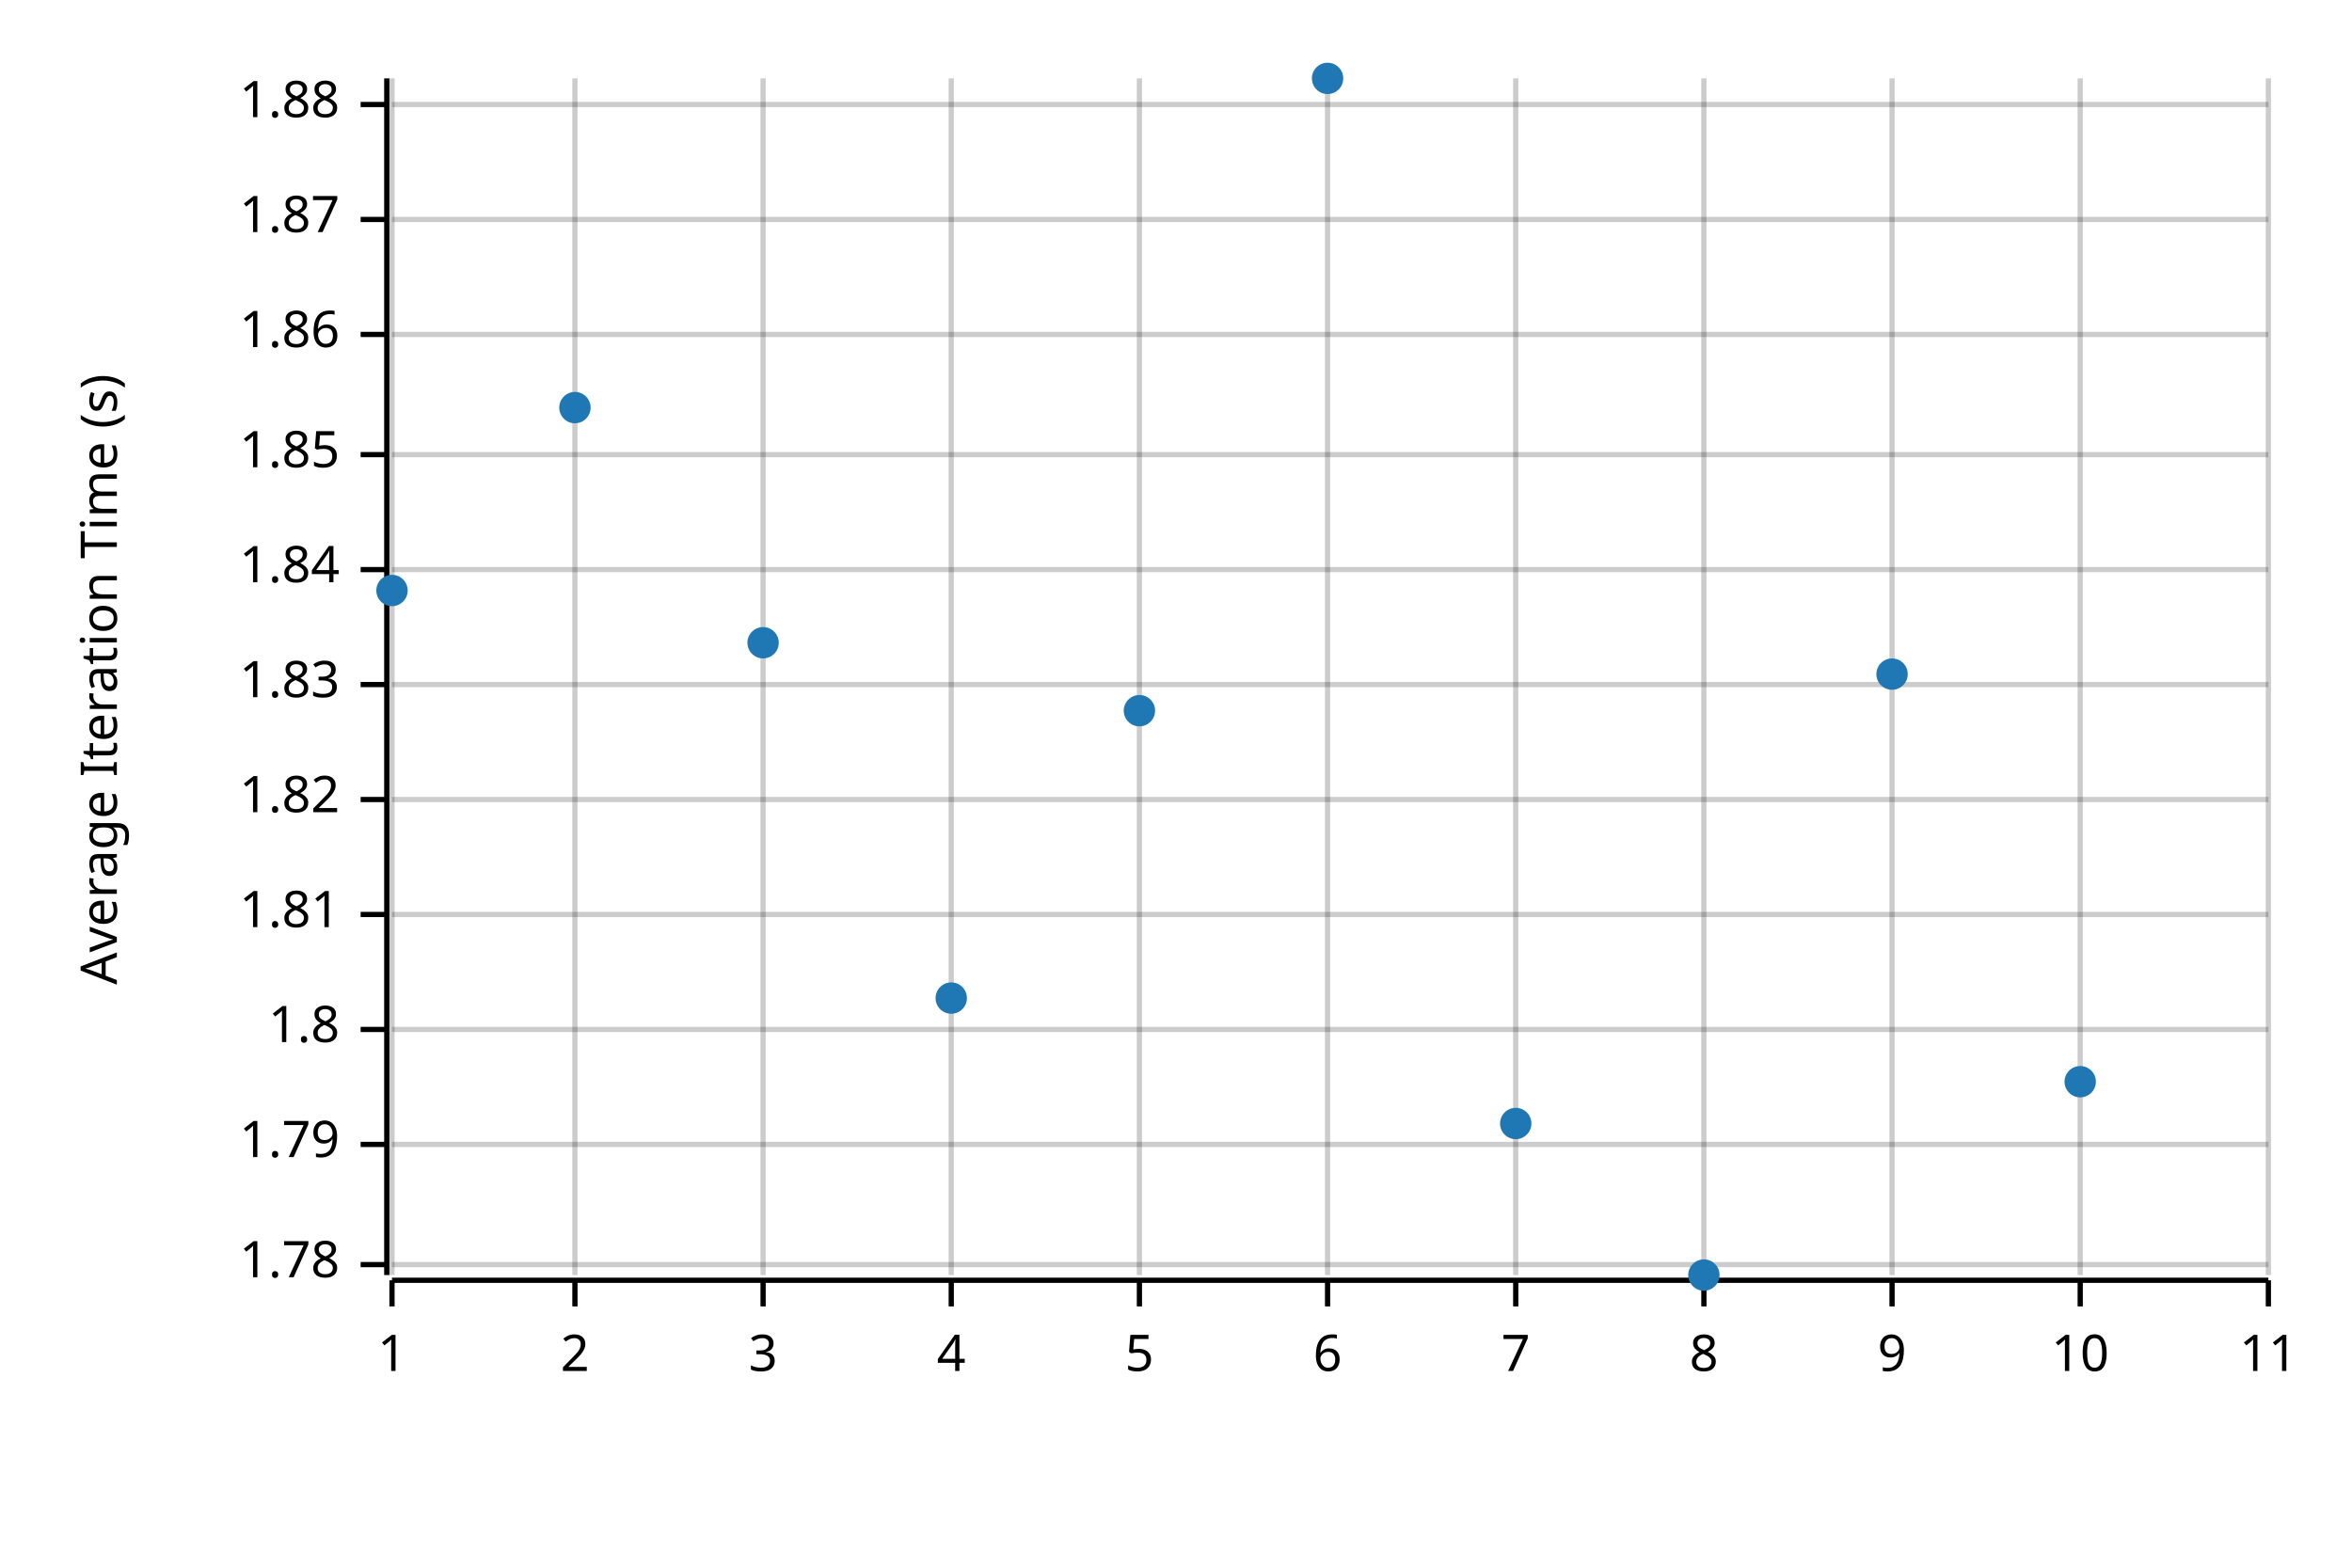
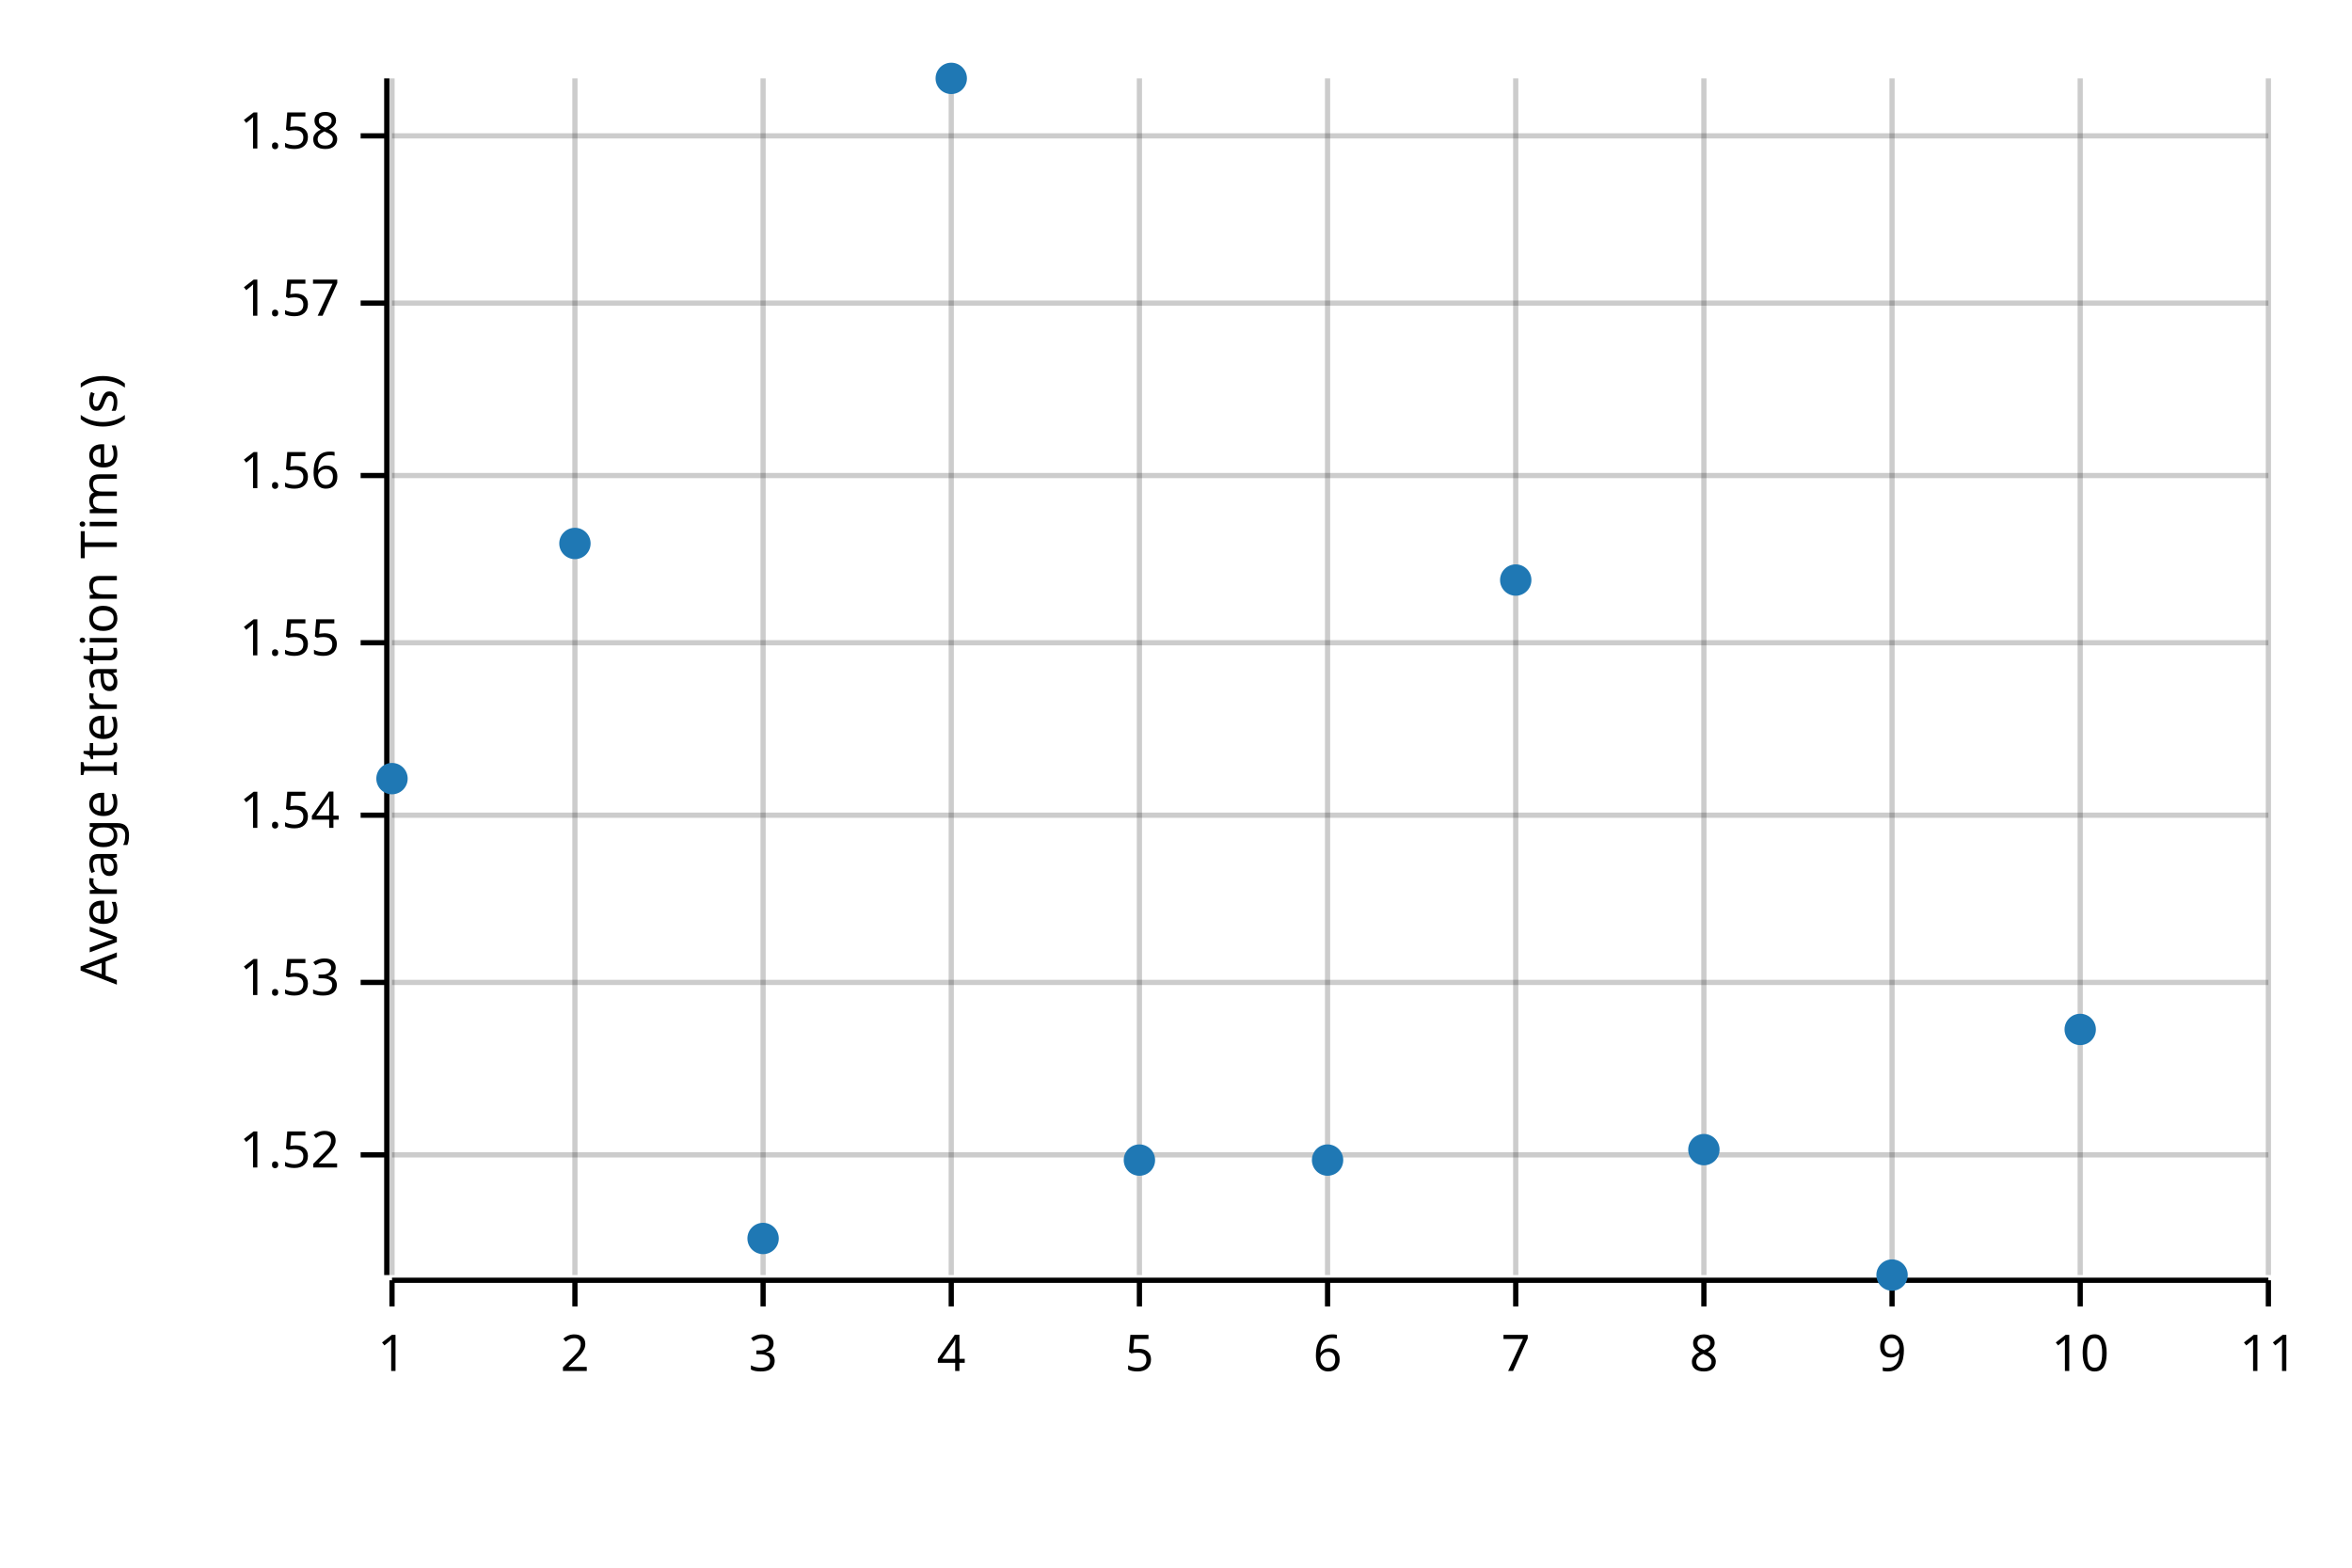
<svg xmlns="http://www.w3.org/2000/svg" width="450" height="300" viewBox="0 0 450 300">
  <text x="15" y="130" dy="0.76em" text-anchor="middle" font-family="sans-serif" font-size="9.677" opacity="1" fill="#000000" transform="rotate(270, 15, 130)">
Average Iteration Time (s)
</text>
  <line opacity="0.2" stroke="#000000" stroke-width="1" x1="75" y1="244" x2="75" y2="15" />
  <line opacity="0.2" stroke="#000000" stroke-width="1" x1="110" y1="244" x2="110" y2="15" />
  <line opacity="0.2" stroke="#000000" stroke-width="1" x1="146" y1="244" x2="146" y2="15" />
  <line opacity="0.2" stroke="#000000" stroke-width="1" x1="182" y1="244" x2="182" y2="15" />
  <line opacity="0.2" stroke="#000000" stroke-width="1" x1="218" y1="244" x2="218" y2="15" />
  <line opacity="0.2" stroke="#000000" stroke-width="1" x1="254" y1="244" x2="254" y2="15" />
  <line opacity="0.2" stroke="#000000" stroke-width="1" x1="290" y1="244" x2="290" y2="15" />
  <line opacity="0.2" stroke="#000000" stroke-width="1" x1="326" y1="244" x2="326" y2="15" />
  <line opacity="0.2" stroke="#000000" stroke-width="1" x1="362" y1="244" x2="362" y2="15" />
  <line opacity="0.2" stroke="#000000" stroke-width="1" x1="398" y1="244" x2="398" y2="15" />
  <line opacity="0.2" stroke="#000000" stroke-width="1" x1="434" y1="244" x2="434" y2="15" />
-   <line opacity="0.2" stroke="#000000" stroke-width="1" x1="75" y1="242" x2="434" y2="242" />
-   <line opacity="0.2" stroke="#000000" stroke-width="1" x1="75" y1="219" x2="434" y2="219" />
-   <line opacity="0.2" stroke="#000000" stroke-width="1" x1="75" y1="197" x2="434" y2="197" />
-   <line opacity="0.2" stroke="#000000" stroke-width="1" x1="75" y1="175" x2="434" y2="175" />
-   <line opacity="0.2" stroke="#000000" stroke-width="1" x1="75" y1="153" x2="434" y2="153" />
-   <line opacity="0.2" stroke="#000000" stroke-width="1" x1="75" y1="131" x2="434" y2="131" />
-   <line opacity="0.2" stroke="#000000" stroke-width="1" x1="75" y1="109" x2="434" y2="109" />
-   <line opacity="0.2" stroke="#000000" stroke-width="1" x1="75" y1="87" x2="434" y2="87" />
-   <line opacity="0.2" stroke="#000000" stroke-width="1" x1="75" y1="64" x2="434" y2="64" />
-   <line opacity="0.2" stroke="#000000" stroke-width="1" x1="75" y1="42" x2="434" y2="42" />
-   <line opacity="0.2" stroke="#000000" stroke-width="1" x1="75" y1="20" x2="434" y2="20" />
+   <line opacity="0.2" stroke="#000000" stroke-width="1" x1="75" y1="221" x2="434" y2="221" />
+   <line opacity="0.2" stroke="#000000" stroke-width="1" x1="75" y1="188" x2="434" y2="188" />
+   <line opacity="0.2" stroke="#000000" stroke-width="1" x1="75" y1="156" x2="434" y2="156" />
+   <line opacity="0.2" stroke="#000000" stroke-width="1" x1="75" y1="123" x2="434" y2="123" />
+   <line opacity="0.2" stroke="#000000" stroke-width="1" x1="75" y1="91" x2="434" y2="91" />
+   <line opacity="0.2" stroke="#000000" stroke-width="1" x1="75" y1="58" x2="434" y2="58" />
+   <line opacity="0.2" stroke="#000000" stroke-width="1" x1="75" y1="26" x2="434" y2="26" />
  <polyline fill="none" opacity="1" stroke="#000000" stroke-width="1" points="74,15 74,244 " />
-   <text x="65" y="242" dy="0.5ex" text-anchor="end" font-family="sans-serif" font-size="9.677" opacity="1" fill="#000000">
- 1.78
+   <text x="65" y="221" dy="0.5ex" text-anchor="end" font-family="sans-serif" font-size="9.677" opacity="1" fill="#000000">
+ 1.52
</text>
-   <polyline fill="none" opacity="1" stroke="#000000" stroke-width="1" points="69,242 74,242 " />
-   <text x="65" y="219" dy="0.5ex" text-anchor="end" font-family="sans-serif" font-size="9.677" opacity="1" fill="#000000">
- 1.79
+   <polyline fill="none" opacity="1" stroke="#000000" stroke-width="1" points="69,221 74,221 " />
+   <text x="65" y="188" dy="0.5ex" text-anchor="end" font-family="sans-serif" font-size="9.677" opacity="1" fill="#000000">
+ 1.53
</text>
-   <polyline fill="none" opacity="1" stroke="#000000" stroke-width="1" points="69,219 74,219 " />
-   <text x="65" y="197" dy="0.5ex" text-anchor="end" font-family="sans-serif" font-size="9.677" opacity="1" fill="#000000">
- 1.8
+   <polyline fill="none" opacity="1" stroke="#000000" stroke-width="1" points="69,188 74,188 " />
+   <text x="65" y="156" dy="0.5ex" text-anchor="end" font-family="sans-serif" font-size="9.677" opacity="1" fill="#000000">
+ 1.54
</text>
-   <polyline fill="none" opacity="1" stroke="#000000" stroke-width="1" points="69,197 74,197 " />
-   <text x="65" y="175" dy="0.5ex" text-anchor="end" font-family="sans-serif" font-size="9.677" opacity="1" fill="#000000">
- 1.81
+   <polyline fill="none" opacity="1" stroke="#000000" stroke-width="1" points="69,156 74,156 " />
+   <text x="65" y="123" dy="0.5ex" text-anchor="end" font-family="sans-serif" font-size="9.677" opacity="1" fill="#000000">
+ 1.55
</text>
-   <polyline fill="none" opacity="1" stroke="#000000" stroke-width="1" points="69,175 74,175 " />
-   <text x="65" y="153" dy="0.5ex" text-anchor="end" font-family="sans-serif" font-size="9.677" opacity="1" fill="#000000">
- 1.82
+   <polyline fill="none" opacity="1" stroke="#000000" stroke-width="1" points="69,123 74,123 " />
+   <text x="65" y="91" dy="0.5ex" text-anchor="end" font-family="sans-serif" font-size="9.677" opacity="1" fill="#000000">
+ 1.56
</text>
-   <polyline fill="none" opacity="1" stroke="#000000" stroke-width="1" points="69,153 74,153 " />
-   <text x="65" y="131" dy="0.5ex" text-anchor="end" font-family="sans-serif" font-size="9.677" opacity="1" fill="#000000">
- 1.83
+   <polyline fill="none" opacity="1" stroke="#000000" stroke-width="1" points="69,91 74,91 " />
+   <text x="65" y="58" dy="0.5ex" text-anchor="end" font-family="sans-serif" font-size="9.677" opacity="1" fill="#000000">
+ 1.57
</text>
-   <polyline fill="none" opacity="1" stroke="#000000" stroke-width="1" points="69,131 74,131 " />
-   <text x="65" y="109" dy="0.5ex" text-anchor="end" font-family="sans-serif" font-size="9.677" opacity="1" fill="#000000">
- 1.84
+   <polyline fill="none" opacity="1" stroke="#000000" stroke-width="1" points="69,58 74,58 " />
+   <text x="65" y="26" dy="0.5ex" text-anchor="end" font-family="sans-serif" font-size="9.677" opacity="1" fill="#000000">
+ 1.58
</text>
-   <polyline fill="none" opacity="1" stroke="#000000" stroke-width="1" points="69,109 74,109 " />
-   <text x="65" y="87" dy="0.5ex" text-anchor="end" font-family="sans-serif" font-size="9.677" opacity="1" fill="#000000">
- 1.85
- </text>
-   <polyline fill="none" opacity="1" stroke="#000000" stroke-width="1" points="69,87 74,87 " />
-   <text x="65" y="64" dy="0.5ex" text-anchor="end" font-family="sans-serif" font-size="9.677" opacity="1" fill="#000000">
- 1.86
- </text>
-   <polyline fill="none" opacity="1" stroke="#000000" stroke-width="1" points="69,64 74,64 " />
-   <text x="65" y="42" dy="0.5ex" text-anchor="end" font-family="sans-serif" font-size="9.677" opacity="1" fill="#000000">
- 1.87
- </text>
-   <polyline fill="none" opacity="1" stroke="#000000" stroke-width="1" points="69,42 74,42 " />
-   <text x="65" y="20" dy="0.5ex" text-anchor="end" font-family="sans-serif" font-size="9.677" opacity="1" fill="#000000">
- 1.88
- </text>
-   <polyline fill="none" opacity="1" stroke="#000000" stroke-width="1" points="69,20 74,20 " />
+   <polyline fill="none" opacity="1" stroke="#000000" stroke-width="1" points="69,26 74,26 " />
  <polyline fill="none" opacity="1" stroke="#000000" stroke-width="1" points="75,245 434,245 " />
  <text x="75" y="255" dy="0.76em" text-anchor="middle" font-family="sans-serif" font-size="9.677" opacity="1" fill="#000000">
1
</text>
  <polyline fill="none" opacity="1" stroke="#000000" stroke-width="1" points="75,245 75,250 " />
  <text x="110" y="255" dy="0.76em" text-anchor="middle" font-family="sans-serif" font-size="9.677" opacity="1" fill="#000000">
2
</text>
  <polyline fill="none" opacity="1" stroke="#000000" stroke-width="1" points="110,245 110,250 " />
  <text x="146" y="255" dy="0.76em" text-anchor="middle" font-family="sans-serif" font-size="9.677" opacity="1" fill="#000000">
3
</text>
  <polyline fill="none" opacity="1" stroke="#000000" stroke-width="1" points="146,245 146,250 " />
  <text x="182" y="255" dy="0.76em" text-anchor="middle" font-family="sans-serif" font-size="9.677" opacity="1" fill="#000000">
4
</text>
  <polyline fill="none" opacity="1" stroke="#000000" stroke-width="1" points="182,245 182,250 " />
  <text x="218" y="255" dy="0.76em" text-anchor="middle" font-family="sans-serif" font-size="9.677" opacity="1" fill="#000000">
5
</text>
  <polyline fill="none" opacity="1" stroke="#000000" stroke-width="1" points="218,245 218,250 " />
  <text x="254" y="255" dy="0.76em" text-anchor="middle" font-family="sans-serif" font-size="9.677" opacity="1" fill="#000000">
6
</text>
  <polyline fill="none" opacity="1" stroke="#000000" stroke-width="1" points="254,245 254,250 " />
  <text x="290" y="255" dy="0.76em" text-anchor="middle" font-family="sans-serif" font-size="9.677" opacity="1" fill="#000000">
7
</text>
  <polyline fill="none" opacity="1" stroke="#000000" stroke-width="1" points="290,245 290,250 " />
  <text x="326" y="255" dy="0.76em" text-anchor="middle" font-family="sans-serif" font-size="9.677" opacity="1" fill="#000000">
8
</text>
  <polyline fill="none" opacity="1" stroke="#000000" stroke-width="1" points="326,245 326,250 " />
  <text x="362" y="255" dy="0.76em" text-anchor="middle" font-family="sans-serif" font-size="9.677" opacity="1" fill="#000000">
9
</text>
  <polyline fill="none" opacity="1" stroke="#000000" stroke-width="1" points="362,245 362,250 " />
  <text x="398" y="255" dy="0.76em" text-anchor="middle" font-family="sans-serif" font-size="9.677" opacity="1" fill="#000000">
10
</text>
  <polyline fill="none" opacity="1" stroke="#000000" stroke-width="1" points="398,245 398,250 " />
  <text x="434" y="255" dy="0.76em" text-anchor="middle" font-family="sans-serif" font-size="9.677" opacity="1" fill="#000000">
11
</text>
  <polyline fill="none" opacity="1" stroke="#000000" stroke-width="1" points="434,245 434,250 " />
-   <circle cx="75" cy="113" r="3" opacity="1" fill="#1F78B4" stroke="none" stroke-width="1" />
-   <circle cx="110" cy="78" r="3" opacity="1" fill="#1F78B4" stroke="none" stroke-width="1" />
-   <circle cx="146" cy="123" r="3" opacity="1" fill="#1F78B4" stroke="none" stroke-width="1" />
-   <circle cx="182" cy="191" r="3" opacity="1" fill="#1F78B4" stroke="none" stroke-width="1" />
-   <circle cx="218" cy="136" r="3" opacity="1" fill="#1F78B4" stroke="none" stroke-width="1" />
-   <circle cx="254" cy="15" r="3" opacity="1" fill="#1F78B4" stroke="none" stroke-width="1" />
-   <circle cx="290" cy="215" r="3" opacity="1" fill="#1F78B4" stroke="none" stroke-width="1" />
-   <circle cx="326" cy="244" r="3" opacity="1" fill="#1F78B4" stroke="none" stroke-width="1" />
-   <circle cx="362" cy="129" r="3" opacity="1" fill="#1F78B4" stroke="none" stroke-width="1" />
-   <circle cx="398" cy="207" r="3" opacity="1" fill="#1F78B4" stroke="none" stroke-width="1" />
+   <circle cx="75" cy="149" r="3" opacity="1" fill="#1F78B4" stroke="none" stroke-width="1" />
+   <circle cx="110" cy="104" r="3" opacity="1" fill="#1F78B4" stroke="none" stroke-width="1" />
+   <circle cx="146" cy="237" r="3" opacity="1" fill="#1F78B4" stroke="none" stroke-width="1" />
+   <circle cx="182" cy="15" r="3" opacity="1" fill="#1F78B4" stroke="none" stroke-width="1" />
+   <circle cx="218" cy="222" r="3" opacity="1" fill="#1F78B4" stroke="none" stroke-width="1" />
+   <circle cx="254" cy="222" r="3" opacity="1" fill="#1F78B4" stroke="none" stroke-width="1" />
+   <circle cx="290" cy="111" r="3" opacity="1" fill="#1F78B4" stroke="none" stroke-width="1" />
+   <circle cx="326" cy="220" r="3" opacity="1" fill="#1F78B4" stroke="none" stroke-width="1" />
+   <circle cx="362" cy="244" r="3" opacity="1" fill="#1F78B4" stroke="none" stroke-width="1" />
+   <circle cx="398" cy="197" r="3" opacity="1" fill="#1F78B4" stroke="none" stroke-width="1" />
</svg>
